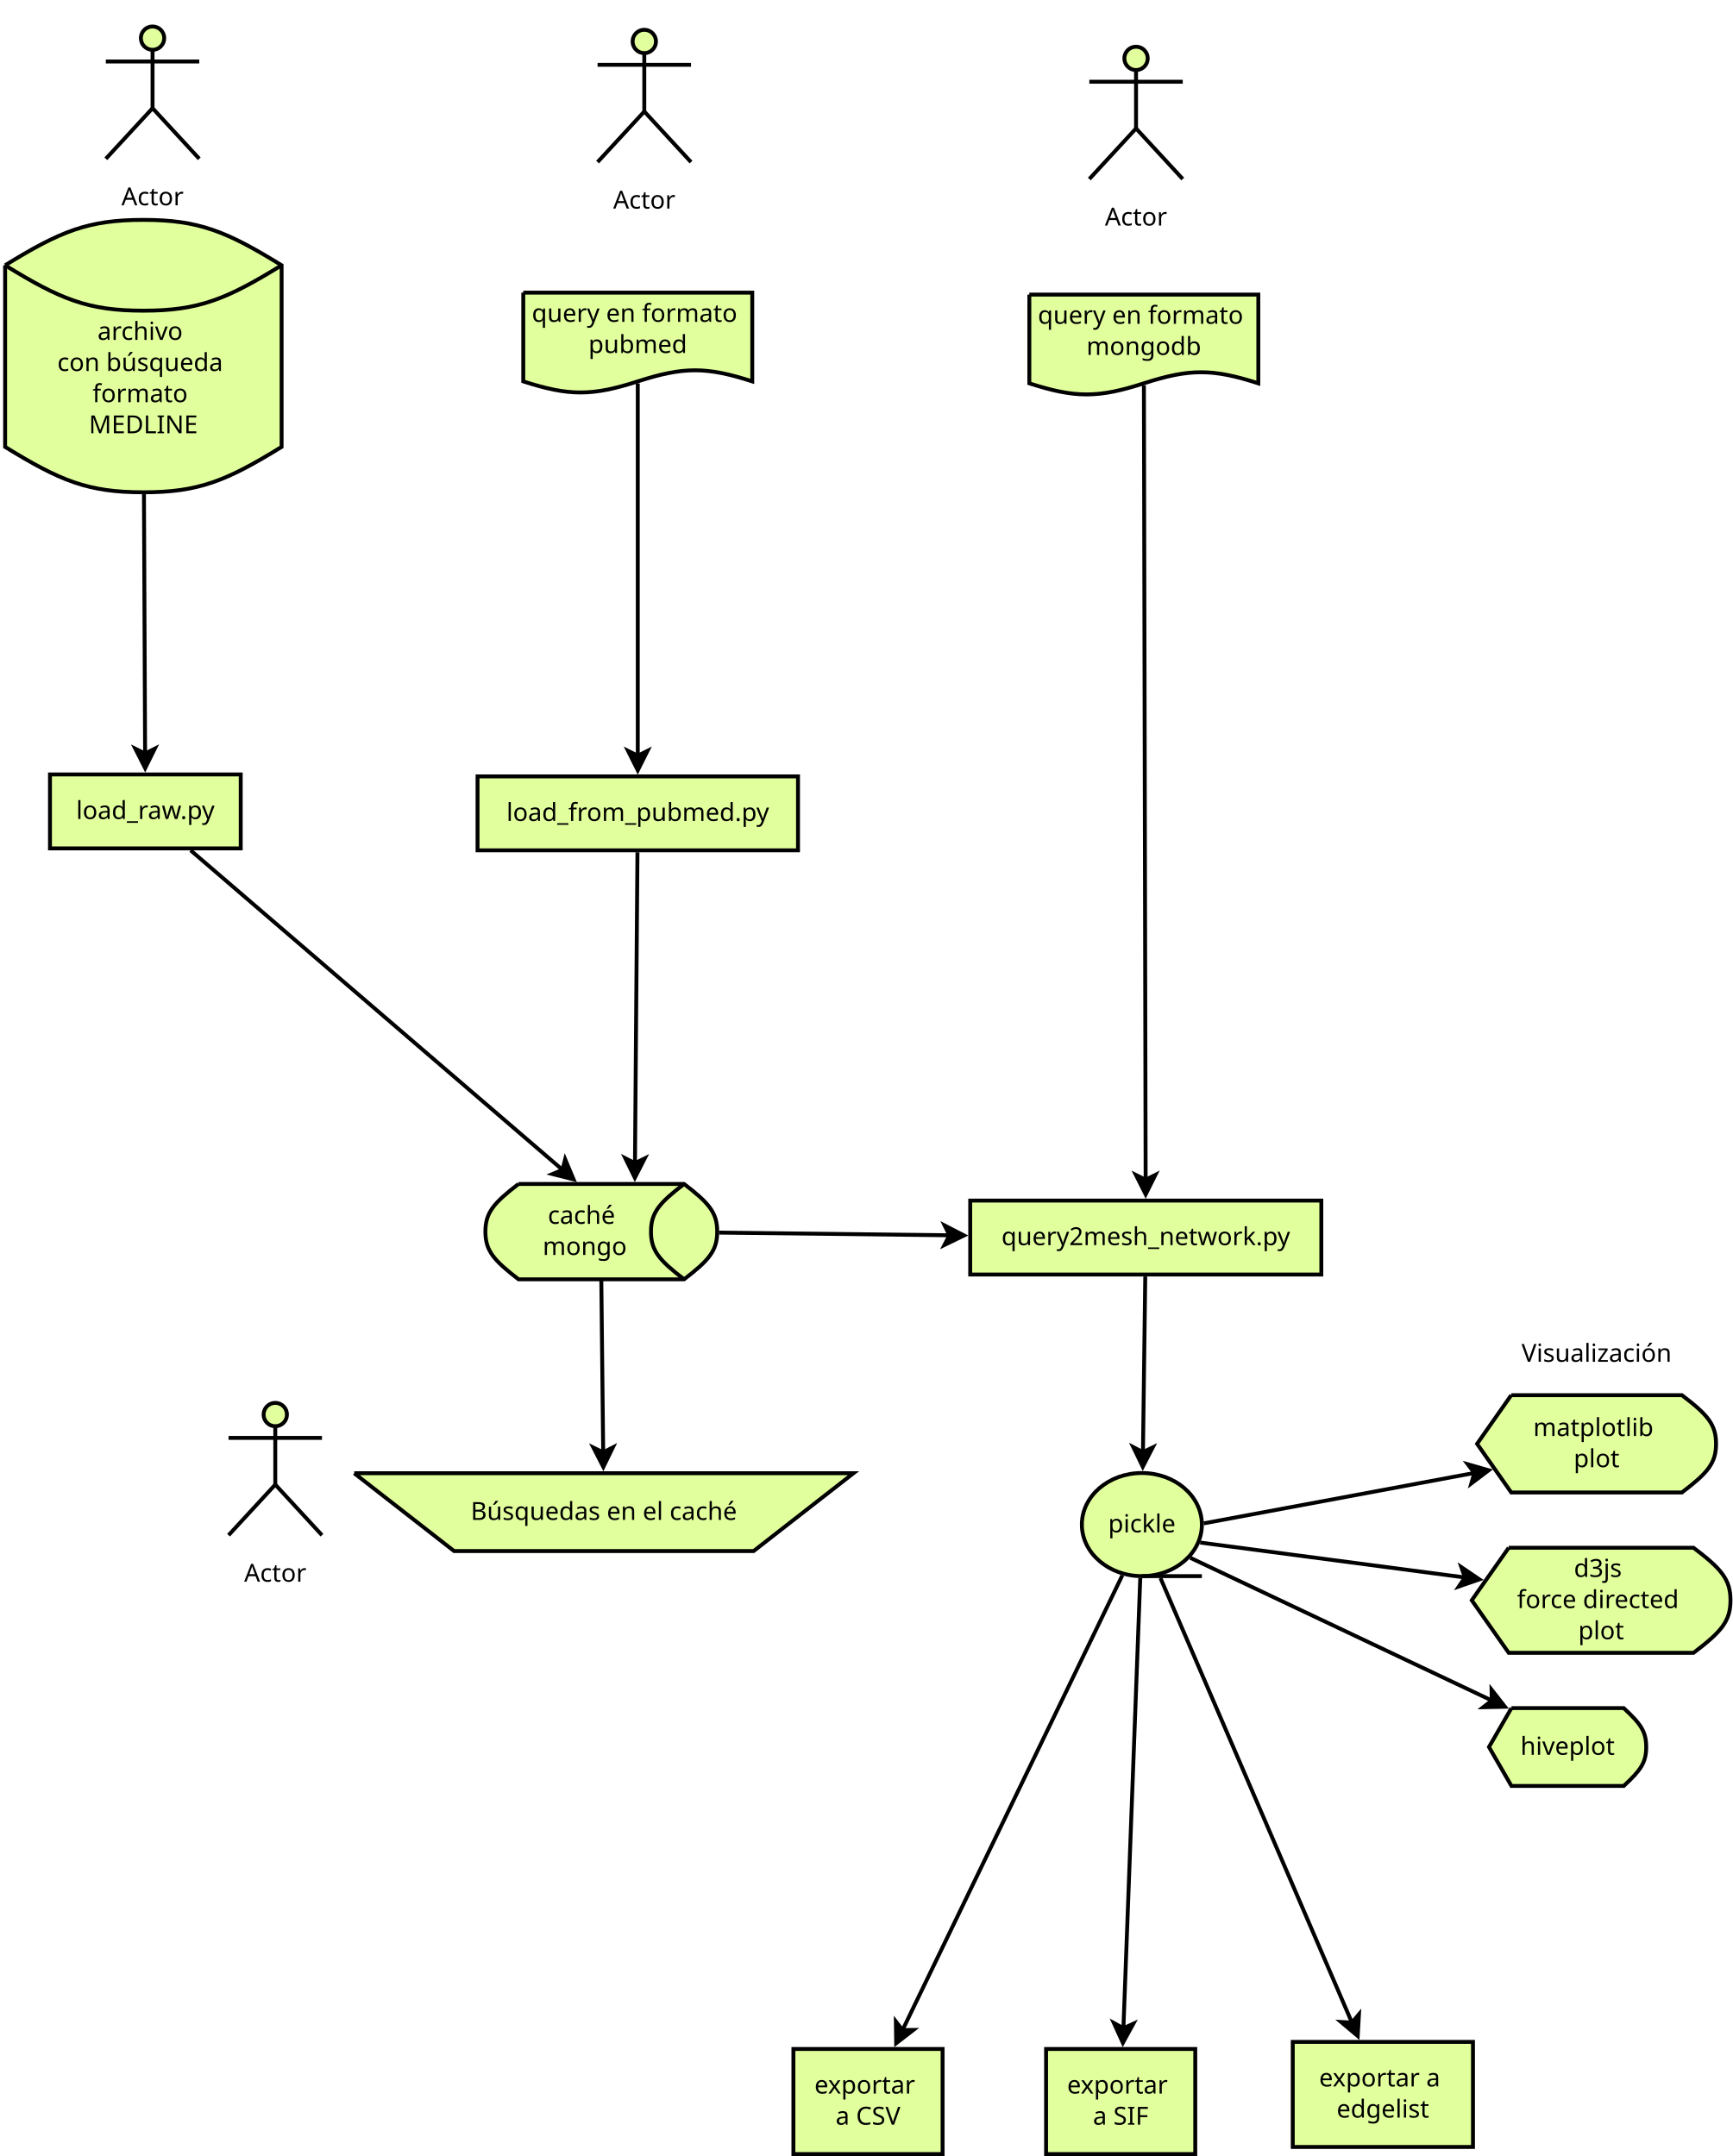
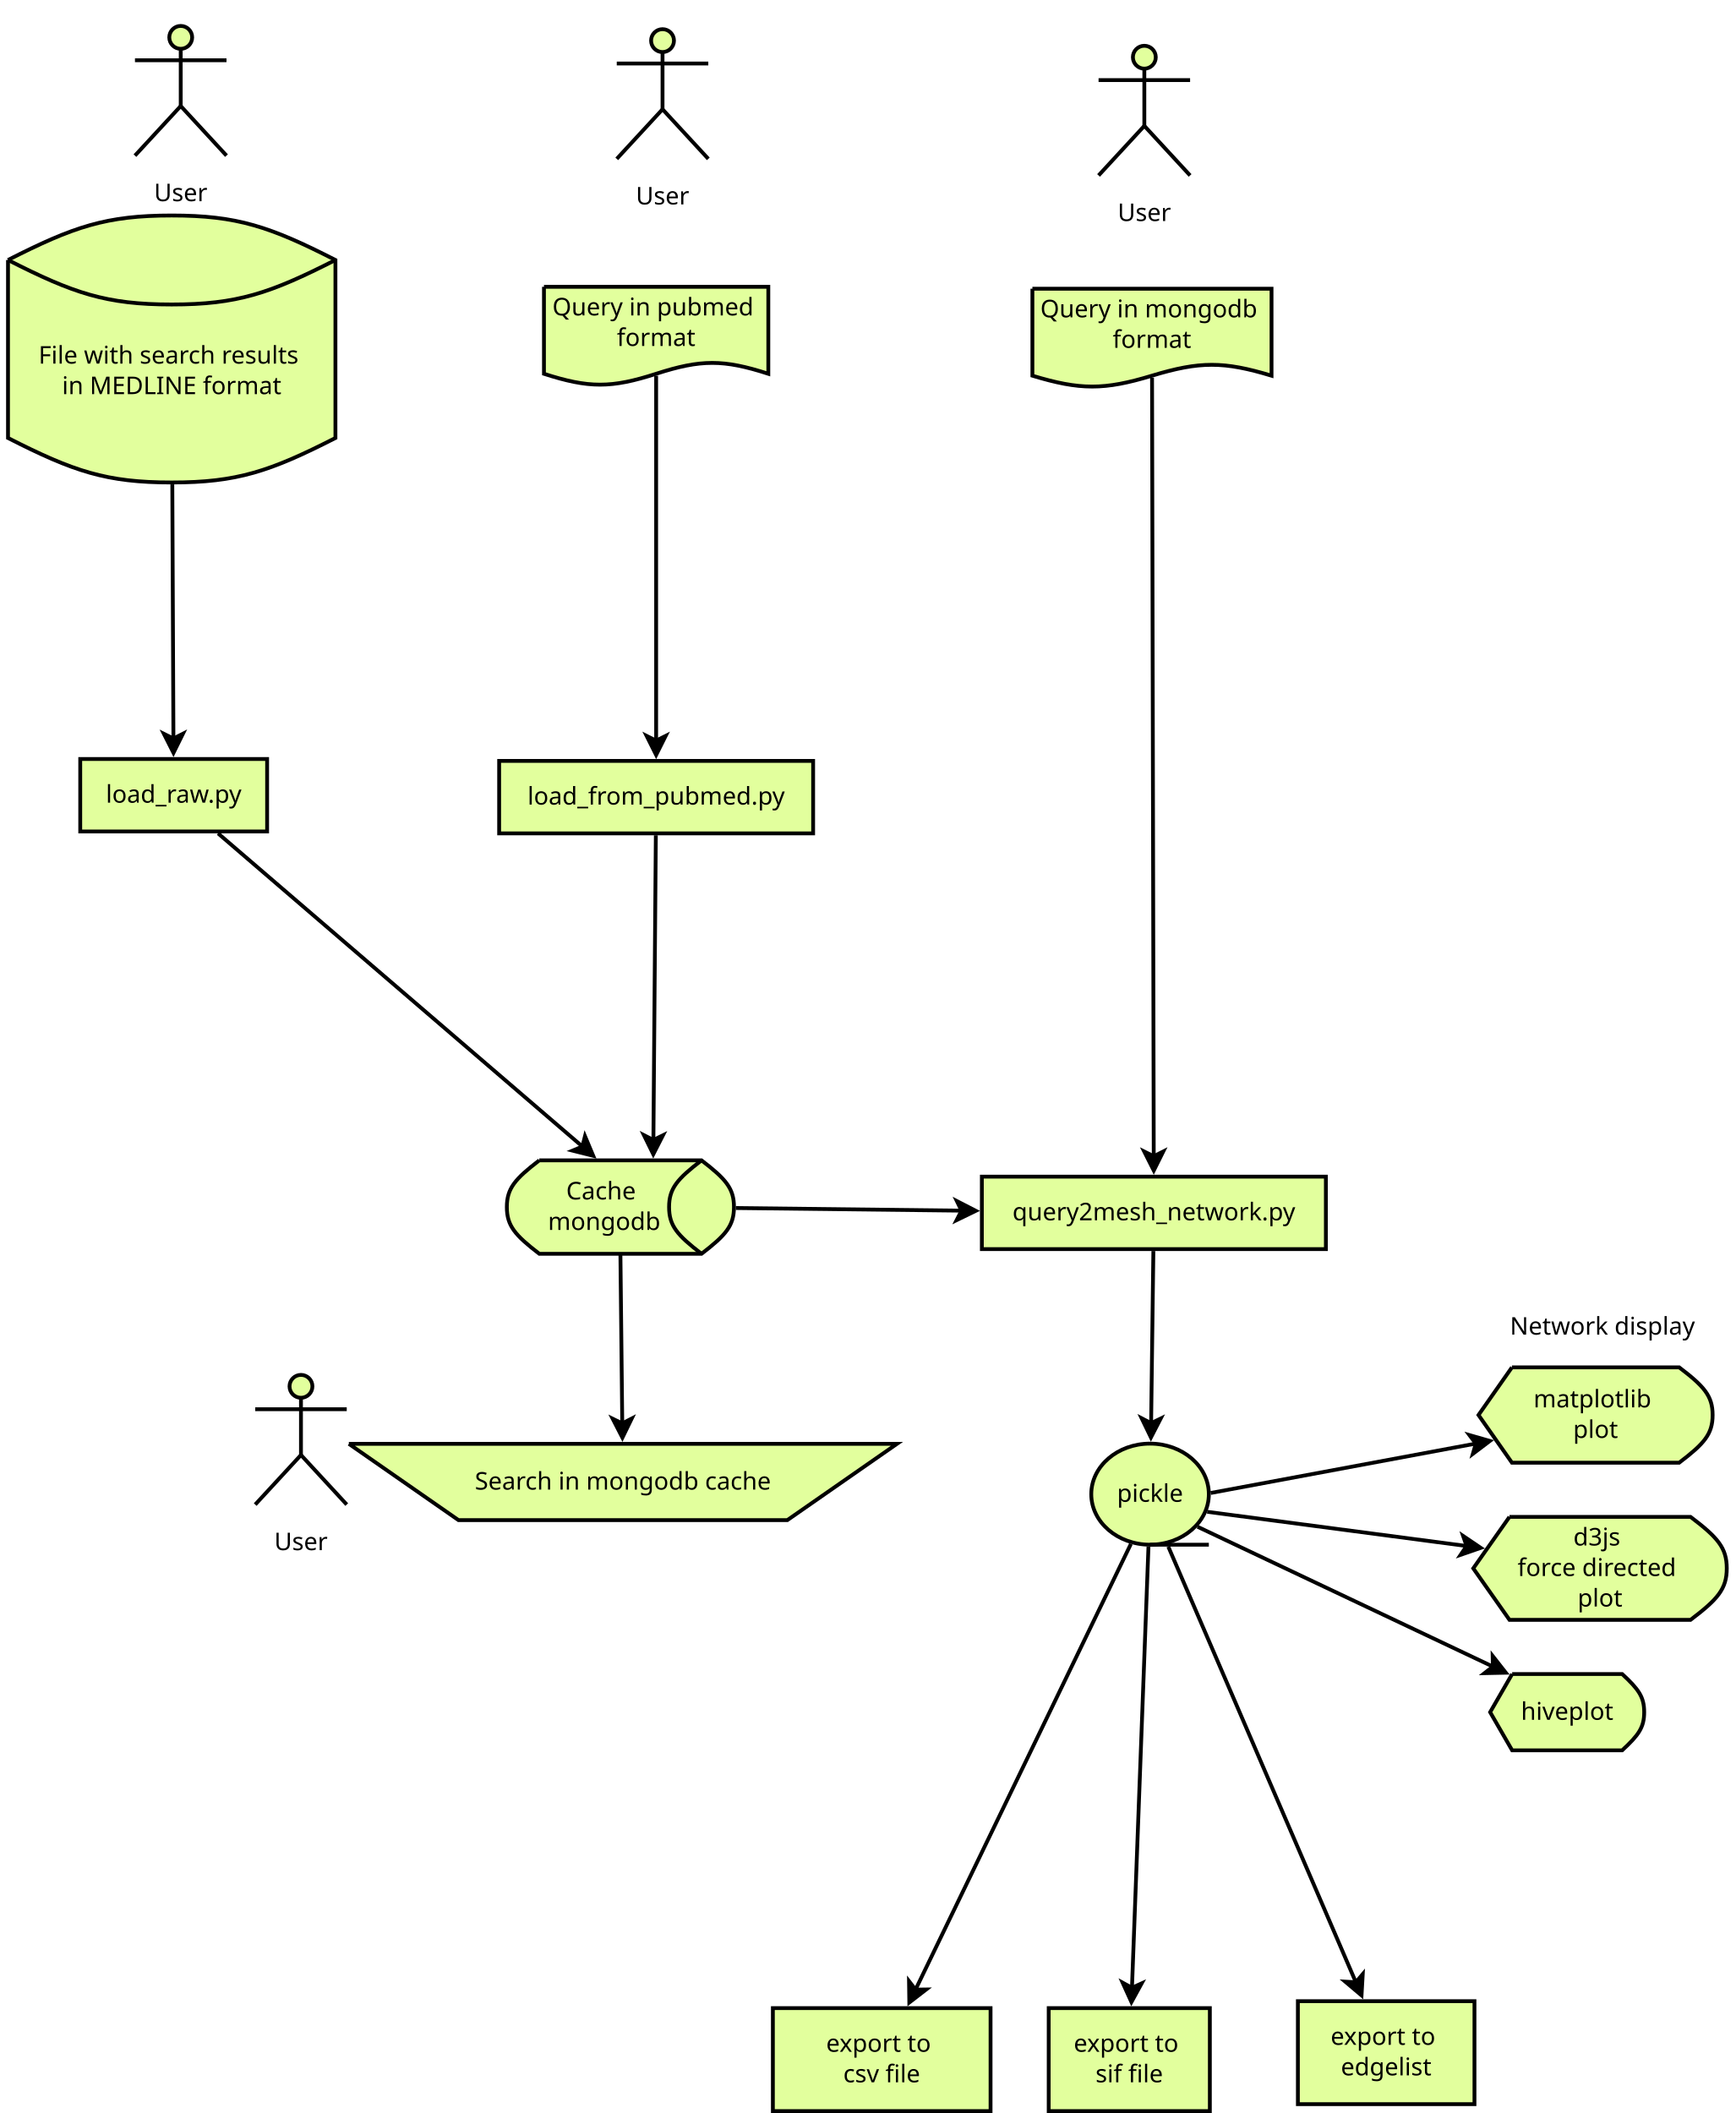
- <svg xmlns="http://www.w3.org/2000/svg" width="45cm" height="56cm" viewBox="101 -49 889 1108">
-   <g>
-     <path style="fill: #e2ff9d" d="M 102.95 87.333 C 131.36,69.833 145.565,64 173.975,64 C 202.385,64 216.59,69.833 245,87.333 L 245,180.667 C 216.59,198.167 202.385,204 173.975,204 C 145.565,204 131.36,198.167 102.95,180.667 L 102.95,87.333z" />
-     <path style="fill: none; fill-opacity:0; stroke-width: 2; stroke: #000000" d="M 102.95 87.333 C 131.36,69.833 145.565,64 173.975,64 C 202.385,64 216.59,69.833 245,87.333 L 245,180.667 C 216.59,198.167 202.385,204 173.975,204 C 145.565,204 131.36,198.167 102.95,180.667 L 102.95,87.333" />
-     <path style="fill: none; fill-opacity:0; stroke-width: 2; stroke: #000000" d="M 102.95 87.333 C 131.36,104.833 145.565,110.667 173.975,110.667 C 202.385,110.667 216.59,104.833 245,87.333" />
-     <text font-size="12.8" style="fill: #000000;text-anchor:middle;font-family:sans-serif;font-style:normal;font-weight:normal" x="173.975" y="125.667">
-       <tspan x="173.975" y="125.667">archivo</tspan>
-       <tspan x="173.975" y="141.667">con búsqueda</tspan>
-       <tspan x="173.975" y="157.667">formato</tspan>
-       <tspan x="173.975" y="173.667">MEDLINE</tspan>
+ <svg xmlns="http://www.w3.org/2000/svg" width="46cm" height="56cm" viewBox="87 -49 904 1108">
+   <g>
+     <path style="fill: #e2ff9d" d="M 88.125 87.333 C 122.465,69.833 139.635,64 173.975,64 C 208.315,64 225.485,69.833 259.825,87.333 L 259.825,180.667 C 225.485,198.167 208.315,204 173.975,204 C 139.635,204 122.465,198.167 88.125,180.667 L 88.125,87.333z" />
+     <path style="fill: none; fill-opacity:0; stroke-width: 2; stroke: #000000" d="M 88.125 87.333 C 122.465,69.833 139.635,64 173.975,64 C 208.315,64 225.485,69.833 259.825,87.333 L 259.825,180.667 C 225.485,198.167 208.315,204 173.975,204 C 139.635,204 122.465,198.167 88.125,180.667 L 88.125,87.333" />
+     <path style="fill: none; fill-opacity:0; stroke-width: 2; stroke: #000000" d="M 88.125 87.333 C 122.465,104.833 139.635,110.667 173.975,110.667 C 208.315,110.667 225.485,104.833 259.825,87.333" />
+     <text font-size="12.8" style="fill: #000000;text-anchor:middle;font-family:sans-serif;font-style:normal;font-weight:normal" x="173.975" y="141.667">
+       <tspan x="173.975" y="141.667">File with search results </tspan>
+       <tspan x="173.975" y="157.667">in MEDLINE format</tspan>
    </text>
  </g>
  <g>
    <path style="fill: #e2ff9d" d="M 369.174 101.4 L 486.824,101.4 L 486.824,147 C 463.294,139.4 451.529,139.4 427.999,147 C 404.469,154.6 392.704,154.6 369.174,147 L 369.174,101.4z" />
    <path style="fill: none; fill-opacity:0; stroke-width: 2; stroke: #000000" d="M 369.174 101.4 L 486.824,101.4 L 486.824,147 C 463.294,139.4 451.529,139.4 427.999,147 C 404.469,154.6 392.704,154.6 369.174,147 L 369.174,101.4" />
    <text font-size="12.8" style="fill: #000000;text-anchor:middle;font-family:sans-serif;font-style:normal;font-weight:normal" x="427.999" y="116.4">
-       <tspan x="427.999" y="116.4">query en formato</tspan>
-       <tspan x="427.999" y="132.4">pubmed</tspan>
-     </text>
-   </g>
-   <g>
-     <path style="fill: #e2ff9d" d="M 629.176 102.401 L 746.826,102.401 L 746.826,148.001 C 723.296,140.401 711.531,140.401 688.001,148.001 C 664.471,155.601 652.706,155.601 629.176,148.001 L 629.176,102.401z" />
-     <path style="fill: none; fill-opacity:0; stroke-width: 2; stroke: #000000" d="M 629.176 102.401 L 746.826,102.401 L 746.826,148.001 C 723.296,140.401 711.531,140.401 688.001,148.001 C 664.471,155.601 652.706,155.601 629.176,148.001 L 629.176,102.401" />
+       <tspan x="427.999" y="116.4">Query in pubmed</tspan>
+       <tspan x="427.999" y="132.4">format</tspan>
+     </text>
+   </g>
+   <g>
+     <path style="fill: #e2ff9d" d="M 625.301 102.401 L 750.701,102.401 L 750.701,148.001 C 725.621,140.401 713.081,140.401 688.001,148.001 C 662.921,155.601 650.381,155.601 625.301,148.001 L 625.301,102.401z" />
+     <path style="fill: none; fill-opacity:0; stroke-width: 2; stroke: #000000" d="M 625.301 102.401 L 750.701,102.401 L 750.701,148.001 C 725.621,140.401 713.081,140.401 688.001,148.001 C 662.921,155.601 650.381,155.601 625.301,148.001 L 625.301,102.401" />
    <text font-size="12.8" style="fill: #000000;text-anchor:middle;font-family:sans-serif;font-style:normal;font-weight:normal" x="688.001" y="117.401">
-       <tspan x="688.001" y="117.401">query en formato</tspan>
-       <tspan x="688.001" y="133.401">mongodb</tspan>
+       <tspan x="688.001" y="117.401">Query in mongodb</tspan>
+       <tspan x="688.001" y="133.401">format</tspan>
    </text>
  </g>
  <g>
    <rect style="fill: #e2ff9d" x="126" y="349" width="98" height="38" />
    <rect style="fill: none; fill-opacity:0; stroke-width: 2; stroke: #000000" x="126" y="349" width="98" height="38" />
    <text font-size="12.8" style="fill: #000000;text-anchor:middle;font-family:sans-serif;font-style:normal;font-weight:normal" x="175" y="371.9">
      <tspan x="175" y="371.9">load_raw.py</tspan>
    </text>
  </g>
  <g>
    <rect style="fill: #e2ff9d" x="345.674" y="350" width="164.65" height="38" />
    <rect style="fill: none; fill-opacity:0; stroke-width: 2; stroke: #000000" x="345.674" y="350" width="164.65" height="38" />
    <text font-size="12.8" style="fill: #000000;text-anchor:middle;font-family:sans-serif;font-style:normal;font-weight:normal" x="427.999" y="372.9">
      <tspan x="427.999" y="372.9">load_from_pubmed.py</tspan>
    </text>
  </g>
  <g>
    <rect style="fill: #e2ff9d" x="598.8" y="568" width="180.4" height="38" />
    <rect style="fill: none; fill-opacity:0; stroke-width: 2; stroke: #000000" x="598.8" y="568" width="180.4" height="38" />
    <text font-size="12.8" style="fill: #000000;text-anchor:middle;font-family:sans-serif;font-style:normal;font-weight:normal" x="689" y="590.9">
      <tspan x="689" y="590.9">query2mesh_network.py</tspan>
    </text>
  </g>
  <g>
    <path style="fill: #e2ff9d" d="M 366.728 559.456 L 451.8,559.456 C 464.56,569.256 468.814,574.156 468.814,583.956 C 468.814,593.756 464.56,598.656 451.8,608.456 L 366.728,608.456 C 353.968,598.656 349.714,593.756 349.714,583.956 C 349.714,574.156 353.968,569.256 366.728,559.456z" />
    <path style="fill: none; fill-opacity:0; stroke-width: 2; stroke: #000000" d="M 366.728 559.456 L 451.8,559.456 C 464.56,569.256 468.814,574.156 468.814,583.956 C 468.814,593.756 464.56,598.656 451.8,608.456 L 366.728,608.456 C 353.968,598.656 349.714,593.756 349.714,583.956 C 349.714,574.156 353.968,569.256 366.728,559.456" />
    <path style="fill: none; fill-opacity:0; stroke-width: 2; stroke: #000000" d="M 451.8 559.456 C 439.039,569.256 434.785,574.156 434.785,583.956 C 434.785,593.756 439.039,598.656 451.8,608.456" />
    <text font-size="12.8" style="fill: #000000;text-anchor:middle;font-family:sans-serif;font-style:normal;font-weight:normal" x="400.757" y="579.956">
-       <tspan x="400.757" y="579.956">caché</tspan>
-       <tspan x="400.757" y="595.956">mongo</tspan>
+       <tspan x="400.757" y="579.956">Cache</tspan>
+       <tspan x="400.757" y="595.956">mongodb</tspan>
    </text>
  </g>
  <g>
    <line style="fill: none; fill-opacity:0; stroke-width: 2; stroke: #000000" x1="198.266" y1="387.995" x2="389.325" y2="552.197" />
    <polygon style="fill: #000000" points="395.013,557.086 384.17,554.36 389.325,552.197 390.688,546.776 " />
    <polygon style="fill: none; fill-opacity:0; stroke-width: 2; stroke: #000000" points="395.013,557.086 384.17,554.36 389.325,552.197 390.688,546.776 " />
  </g>
  <g>
    <line style="fill: none; fill-opacity:0; stroke-width: 2; stroke: #000000" x1="427.839" y1="389.001" x2="426.56" y2="548.768" />
    <polygon style="fill: #000000" points="426.5,556.267 421.58,546.228 426.56,548.768 431.58,546.308 " />
    <polygon style="fill: none; fill-opacity:0; stroke-width: 2; stroke: #000000" points="426.5,556.267 421.58,546.228 426.56,548.768 431.58,546.308 " />
  </g>
  <g>
    <line style="fill: none; fill-opacity:0; stroke-width: 2; stroke: #000000" x1="174.286" y1="204.983" x2="174.87" y2="338.262" />
    <polygon style="fill: #000000" points="174.903,345.762 169.859,335.784 174.87,338.262 179.859,335.74 " />
    <polygon style="fill: none; fill-opacity:0; stroke-width: 2; stroke: #000000" points="174.903,345.762 169.859,335.784 174.87,338.262 179.859,335.74 " />
  </g>
  <g>
    <line style="fill: none; fill-opacity:0; stroke-width: 2; stroke: #000000" x1="427.999" y1="148.034" x2="427.999" y2="339.377" />
    <polygon style="fill: #000000" points="427.999,346.877 422.999,336.877 427.999,339.377 432.999,336.877 " />
    <polygon style="fill: none; fill-opacity:0; stroke-width: 2; stroke: #000000" points="427.999,346.877 422.999,336.877 427.999,339.377 432.999,336.877 " />
  </g>
  <g>
    <line style="fill: none; fill-opacity:0; stroke-width: 2; stroke: #000000" x1="688.045" y1="149.03" x2="688.935" y2="557.305" />
    <polygon style="fill: #000000" points="688.952,564.805 683.93,554.816 688.935,557.305 693.93,554.794 " />
    <polygon style="fill: none; fill-opacity:0; stroke-width: 2; stroke: #000000" points="688.952,564.805 683.93,554.816 688.935,557.305 693.93,554.794 " />
  </g>
  <g>
    <line style="fill: none; fill-opacity:0; stroke-width: 2; stroke: #000000" x1="469.782" y1="584.46" x2="588.12" y2="585.831" />
    <polygon style="fill: #000000" points="595.62,585.918 585.562,590.802 588.12,585.831 585.678,580.803 " />
    <polygon style="fill: none; fill-opacity:0; stroke-width: 2; stroke: #000000" points="595.62,585.918 585.562,590.802 588.12,585.831 585.678,580.803 " />
  </g>
  <g>
    <ellipse style="fill: #e2ff9d" cx="687" cy="734.5" rx="30.83" ry="26.5" />
    <ellipse style="fill: none; fill-opacity:0; stroke-width: 2; stroke: #000000" cx="687" cy="734.5" rx="30.83" ry="26.5" />
    <line style="fill: none; fill-opacity:0; stroke-width: 2; stroke: #000000" x1="687" y1="761" x2="717.83" y2="761" />
    <text font-size="12.8" style="fill: #000000;text-anchor:middle;font-family:sans-serif;font-style:normal;font-weight:normal" x="687" y="738.5">
      <tspan x="687" y="738.5">pickle</tspan>
    </text>
  </g>
  <g>
    <line style="fill: none; fill-opacity:0; stroke-width: 2; stroke: #000000" x1="688.738" y1="607.005" x2="687.557" y2="697.265" />
    <polygon style="fill: #000000" points="687.459,704.764 682.59,694.699 687.557,697.265 692.589,694.83 " />
    <polygon style="fill: none; fill-opacity:0; stroke-width: 2; stroke: #000000" points="687.459,704.764 682.59,694.699 687.557,697.265 692.589,694.83 " />
  </g>
  <g>
    <ellipse style="fill: #e2ff9d" cx="684" cy="-18.999" rx="6" ry="6" />
    <ellipse style="fill: none; fill-opacity:0; stroke-width: 2; stroke: #000000" cx="684" cy="-18.999" rx="6" ry="6" />
    <line style="fill: none; fill-opacity:0; stroke-width: 2; stroke: #000000" x1="660" y1="-6.999" x2="708" y2="-6.999" />
    <line style="fill: none; fill-opacity:0; stroke-width: 2; stroke: #000000" x1="684" y1="-12.999" x2="684" y2="17.001" />
    <line style="fill: none; fill-opacity:0; stroke-width: 2; stroke: #000000" x1="684" y1="17.001" x2="660" y2="43.001" />
    <line style="fill: none; fill-opacity:0; stroke-width: 2; stroke: #000000" x1="684" y1="17.001" x2="708" y2="43.001" />
    <text font-size="12.8" style="fill: #000000;text-anchor:middle;font-family:sans-serif;font-style:normal;font-weight:normal" x="684" y="66.901">
-       <tspan x="684" y="66.901">Actor</tspan>
+       <tspan x="684" y="66.901">User</tspan>
    </text>
  </g>
  <g>
    <ellipse style="fill: #e2ff9d" cx="431.35" cy="-27.7" rx="6" ry="6" />
    <ellipse style="fill: none; fill-opacity:0; stroke-width: 2; stroke: #000000" cx="431.35" cy="-27.7" rx="6" ry="6" />
    <line style="fill: none; fill-opacity:0; stroke-width: 2; stroke: #000000" x1="407.35" y1="-15.7" x2="455.35" y2="-15.7" />
    <line style="fill: none; fill-opacity:0; stroke-width: 2; stroke: #000000" x1="431.35" y1="-21.7" x2="431.35" y2="8.3" />
    <line style="fill: none; fill-opacity:0; stroke-width: 2; stroke: #000000" x1="431.35" y1="8.3" x2="407.35" y2="34.3" />
    <line style="fill: none; fill-opacity:0; stroke-width: 2; stroke: #000000" x1="431.35" y1="8.3" x2="455.35" y2="34.3" />
    <text font-size="12.8" style="fill: #000000;text-anchor:middle;font-family:sans-serif;font-style:normal;font-weight:normal" x="431.35" y="58.2">
-       <tspan x="431.35" y="58.2">Actor</tspan>
+       <tspan x="431.35" y="58.2">User</tspan>
    </text>
  </g>
  <g>
    <ellipse style="fill: #e2ff9d" cx="178.7" cy="-29.4" rx="6" ry="6" />
    <ellipse style="fill: none; fill-opacity:0; stroke-width: 2; stroke: #000000" cx="178.7" cy="-29.4" rx="6" ry="6" />
    <line style="fill: none; fill-opacity:0; stroke-width: 2; stroke: #000000" x1="154.7" y1="-17.4" x2="202.7" y2="-17.4" />
    <line style="fill: none; fill-opacity:0; stroke-width: 2; stroke: #000000" x1="178.7" y1="-23.4" x2="178.7" y2="6.6" />
    <line style="fill: none; fill-opacity:0; stroke-width: 2; stroke: #000000" x1="178.7" y1="6.6" x2="154.7" y2="32.6" />
    <line style="fill: none; fill-opacity:0; stroke-width: 2; stroke: #000000" x1="178.7" y1="6.6" x2="202.7" y2="32.6" />
    <text font-size="12.8" style="fill: #000000;text-anchor:middle;font-family:sans-serif;font-style:normal;font-weight:normal" x="178.7" y="56.5">
-       <tspan x="178.7" y="56.5">Actor</tspan>
-     </text>
-   </g>
-   <g>
-     <rect style="fill: #e2ff9d" x="507.962" y="1004" width="76.65" height="54" />
-     <rect style="fill: none; fill-opacity:0; stroke-width: 2; stroke: #000000" x="507.962" y="1004" width="76.65" height="54" />
+       <tspan x="178.7" y="56.5">User</tspan>
+     </text>
+   </g>
+   <g>
+     <rect style="fill: #e2ff9d" x="489.212" y="1004" width="114.15" height="54" />
+     <rect style="fill: none; fill-opacity:0; stroke-width: 2; stroke: #000000" x="489.212" y="1004" width="114.15" height="54" />
    <text font-size="12.8" style="fill: #000000;text-anchor:middle;font-family:sans-serif;font-style:normal;font-weight:normal" x="546.287" y="1026.9">
-       <tspan x="546.287" y="1026.9">exportar</tspan>
-       <tspan x="546.287" y="1042.9">a CSV</tspan>
-     </text>
-   </g>
-   <g>
-     <rect style="fill: #e2ff9d" x="637.78" y="1004" width="76.65" height="54" />
-     <rect style="fill: none; fill-opacity:0; stroke-width: 2; stroke: #000000" x="637.78" y="1004" width="76.65" height="54" />
+       <tspan x="546.287" y="1026.9">export to</tspan>
+       <tspan x="546.287" y="1042.9">csv file</tspan>
+     </text>
+   </g>
+   <g>
+     <rect style="fill: #e2ff9d" x="633.855" y="1004" width="84.5" height="54" />
+     <rect style="fill: none; fill-opacity:0; stroke-width: 2; stroke: #000000" x="633.855" y="1004" width="84.5" height="54" />
    <text font-size="12.8" style="fill: #000000;text-anchor:middle;font-family:sans-serif;font-style:normal;font-weight:normal" x="676.105" y="1026.9">
-       <tspan x="676.105" y="1026.9">exportar</tspan>
-       <tspan x="676.105" y="1042.9">a SIF</tspan>
+       <tspan x="676.105" y="1026.9">export to </tspan>
+       <tspan x="676.105" y="1042.9">sif file</tspan>
    </text>
  </g>
  <g>
    <path style="fill: #e2ff9d" d="M 876.769 668 L 964.461,668 C 977.615,678 982,683 982,693 C 982,703 977.615,708 964.461,718 L 876.769,718 L 859.23,693 L 876.769,668z" />
    <path style="fill: none; fill-opacity:0; stroke-width: 2; stroke: #000000" d="M 876.769 668 L 964.461,668 C 977.615,678 982,683 982,693 C 982,703 977.615,708 964.461,718 L 876.769,718 L 859.23,693 L 876.769,668" />
    <text font-size="12.8" style="fill: #000000;text-anchor:middle;font-family:sans-serif;font-style:normal;font-weight:normal" x="920.615" y="689">
      <tspan x="920.615" y="689">matplotlib</tspan>
      <tspan x="920.615" y="705">plot</tspan>
    </text>
  </g>
  <g>
    <path style="fill: #e2ff9d" d="M 875.478 746.41 L 970.428,746.41 C 984.67,757.21 989.418,762.61 989.418,773.41 C 989.418,784.21 984.67,789.61 970.428,800.41 L 875.478,800.41 L 856.488,773.41 L 875.478,746.41z" />
    <path style="fill: none; fill-opacity:0; stroke-width: 2; stroke: #000000" d="M 875.478 746.41 L 970.428,746.41 C 984.67,757.21 989.418,762.61 989.418,773.41 C 989.418,784.21 984.67,789.61 970.428,800.41 L 875.478,800.41 L 856.488,773.41 L 875.478,746.41" />
    <text font-size="12.8" style="fill: #000000;text-anchor:middle;font-family:sans-serif;font-style:normal;font-weight:normal" x="922.953" y="761.41">
      <tspan x="922.953" y="761.41">d3js</tspan>
      <tspan x="922.953" y="777.41">force directed</tspan>
      <tspan x="922.953" y="793.41">plot</tspan>
    </text>
  </g>
  <g>
    <path style="fill: #e2ff9d" d="M 876.876 828.82 L 934.576,828.82 C 943.231,836.82 946.116,840.82 946.116,848.82 C 946.116,856.82 943.231,860.82 934.576,868.82 L 876.876,868.82 L 865.336,848.82 L 876.876,828.82z" />
    <path style="fill: none; fill-opacity:0; stroke-width: 2; stroke: #000000" d="M 876.876 828.82 L 934.576,828.82 C 943.231,836.82 946.116,840.82 946.116,848.82 C 946.116,856.82 943.231,860.82 934.576,868.82 L 876.876,868.82 L 865.336,848.82 L 876.876,828.82" />
    <text font-size="12.8" style="fill: #000000;text-anchor:middle;font-family:sans-serif;font-style:normal;font-weight:normal" x="905.726" y="852.82">
      <tspan x="905.726" y="852.82">hiveplot</tspan>
    </text>
  </g>
  <g>
    <line style="fill: none; fill-opacity:0; stroke-width: 2; stroke: #000000" x1="718.793" y1="733.876" x2="857.823" y2="707.969" />
    <polygon style="fill: #000000" points="865.196,706.595 856.281,713.342 857.823,707.969 854.449,703.511 " />
    <polygon style="fill: none; fill-opacity:0; stroke-width: 2; stroke: #000000" points="865.196,706.595 856.281,713.342 857.823,707.969 854.449,703.511 " />
  </g>
  <g>
    <line style="fill: none; fill-opacity:0; stroke-width: 2; stroke: #000000" x1="716.977" y1="743.752" x2="852.979" y2="761.682" />
    <polygon style="fill: #000000" points="860.414,762.662 849.847,766.312 852.979,761.682 851.154,756.398 " />
    <polygon style="fill: none; fill-opacity:0; stroke-width: 2; stroke: #000000" points="860.414,762.662 849.847,766.312 852.979,761.682 851.154,756.398 " />
  </g>
  <g>
    <line style="fill: none; fill-opacity:0; stroke-width: 2; stroke: #000000" x1="711.918" y1="751.598" x2="866.774" y2="824.915" />
    <polygon style="fill: #000000" points="873.553,828.124 862.375,828.364 866.774,824.915 866.654,819.326 " />
    <polygon style="fill: none; fill-opacity:0; stroke-width: 2; stroke: #000000" points="873.553,828.124 862.375,828.364 866.774,824.915 866.654,819.326 " />
  </g>
  <g>
    <line style="fill: none; fill-opacity:0; stroke-width: 2; stroke: #000000" x1="686.17" y1="761.99" x2="677.514" y2="993.331" />
    <polygon style="fill: #000000" points="677.234,1000.83 672.611,990.646 677.514,993.331 682.604,991.02 " />
    <polygon style="fill: none; fill-opacity:0; stroke-width: 2; stroke: #000000" points="677.234,1000.83 672.611,990.646 677.514,993.331 682.604,991.02 " />
  </g>
  <g>
    <line style="fill: none; fill-opacity:0; stroke-width: 2; stroke: #000000" x1="676.96" y1="760.577" x2="564.024" y2="994.294" />
    <polygon style="fill: #000000" points="560.761,1001.05 560.61,989.868 564.024,994.294 569.614,994.218 " />
    <polygon style="fill: none; fill-opacity:0; stroke-width: 2; stroke: #000000" points="560.761,1001.05 560.61,989.868 564.024,994.294 569.614,994.218 " />
  </g>
  <g>
    <rect style="fill: #e2ff9d" x="764.52" y="1000.36" width="92.6" height="54" />
    <rect style="fill: none; fill-opacity:0; stroke-width: 2; stroke: #000000" x="764.52" y="1000.36" width="92.6" height="54" />
    <text font-size="12.8" style="fill: #000000;text-anchor:middle;font-family:sans-serif;font-style:normal;font-weight:normal" x="810.82" y="1023.26">
-       <tspan x="810.82" y="1023.26">exportar a </tspan>
+       <tspan x="810.82" y="1023.26">export to</tspan>
      <tspan x="810.82" y="1039.26">edgelist</tspan>
    </text>
  </g>
  <g>
    <line style="fill: none; fill-opacity:0; stroke-width: 2; stroke: #000000" x1="696.56" y1="762.002" x2="794.923" y2="990.439" />
    <polygon style="fill: #000000" points="797.889,997.328 789.342,990.12 794.923,990.439 798.527,986.166 " />
    <polygon style="fill: none; fill-opacity:0; stroke-width: 2; stroke: #000000" points="797.889,997.328 789.342,990.12 794.923,990.439 798.527,986.166 " />
  </g>
  <g>
-     <path style="fill: #e2ff9d" d="M 282.318 708.108 L 538.818,708.108 L 487.518,748.108 L 333.618,748.108 L 282.318,708.108z" />
-     <path style="fill: none; fill-opacity:0; stroke-width: 2; stroke: #000000" d="M 282.318 708.108 L 538.818,708.108 L 487.518,748.108 L 333.618,748.108 L 282.318,708.108" />
+     <path style="fill: #e2ff9d" d="M 266.86 708.108 L 554.276,708.108 L 496.793,748.108 L 324.343,748.108 L 266.86,708.108z" />
+     <path style="fill: none; fill-opacity:0; stroke-width: 2; stroke: #000000" d="M 266.86 708.108 L 554.276,708.108 L 496.793,748.108 L 324.343,748.108 L 266.86,708.108" />
    <text font-size="12.8" style="fill: #000000;text-anchor:middle;font-family:sans-serif;font-style:normal;font-weight:normal" x="410.568" y="732.108">
-       <tspan x="410.568" y="732.108">Búsquedas en el caché</tspan>
+       <tspan x="410.568" y="732.108">Search in mongodb cache</tspan>
    </text>
  </g>
  <g>
    <line style="fill: none; fill-opacity:0; stroke-width: 2; stroke: #000000" x1="409.264" y1="608.456" x2="410.233" y2="697.384" />
    <polygon style="fill: #000000" points="410.315,704.883 405.206,694.938 410.233,697.384 415.206,694.829 " />
    <polygon style="fill: none; fill-opacity:0; stroke-width: 2; stroke: #000000" points="410.315,704.883 405.206,694.938 410.233,697.384 415.206,694.829 " />
  </g>
  <g>
    <ellipse style="fill: #e2ff9d" cx="241.754" cy="677.958" rx="6" ry="6" />
    <ellipse style="fill: none; fill-opacity:0; stroke-width: 2; stroke: #000000" cx="241.754" cy="677.958" rx="6" ry="6" />
    <line style="fill: none; fill-opacity:0; stroke-width: 2; stroke: #000000" x1="217.754" y1="689.958" x2="265.754" y2="689.958" />
    <line style="fill: none; fill-opacity:0; stroke-width: 2; stroke: #000000" x1="241.754" y1="683.958" x2="241.754" y2="713.958" />
    <line style="fill: none; fill-opacity:0; stroke-width: 2; stroke: #000000" x1="241.754" y1="713.958" x2="217.754" y2="739.958" />
    <line style="fill: none; fill-opacity:0; stroke-width: 2; stroke: #000000" x1="241.754" y1="713.958" x2="265.754" y2="739.958" />
    <text font-size="12.8" style="fill: #000000;text-anchor:middle;font-family:sans-serif;font-style:normal;font-weight:normal" x="241.754" y="763.858">
-       <tspan x="241.754" y="763.858">Actor</tspan>
-     </text>
-   </g>
-   <text font-size="12.8" style="fill: #000000;text-anchor:start;font-family:sans-serif;font-style:normal;font-weight:normal" x="882.08" y="650.844">
-     <tspan x="882.08" y="650.844">Visualización</tspan>
+       <tspan x="241.754" y="763.858">User</tspan>
+     </text>
+   </g>
+   <text font-size="12.8" style="fill: #000000;text-anchor:start;font-family:sans-serif;font-style:normal;font-weight:normal" x="875.714" y="650.844">
+     <tspan x="875.714" y="650.844">Network display</tspan>
  </text>
</svg>
